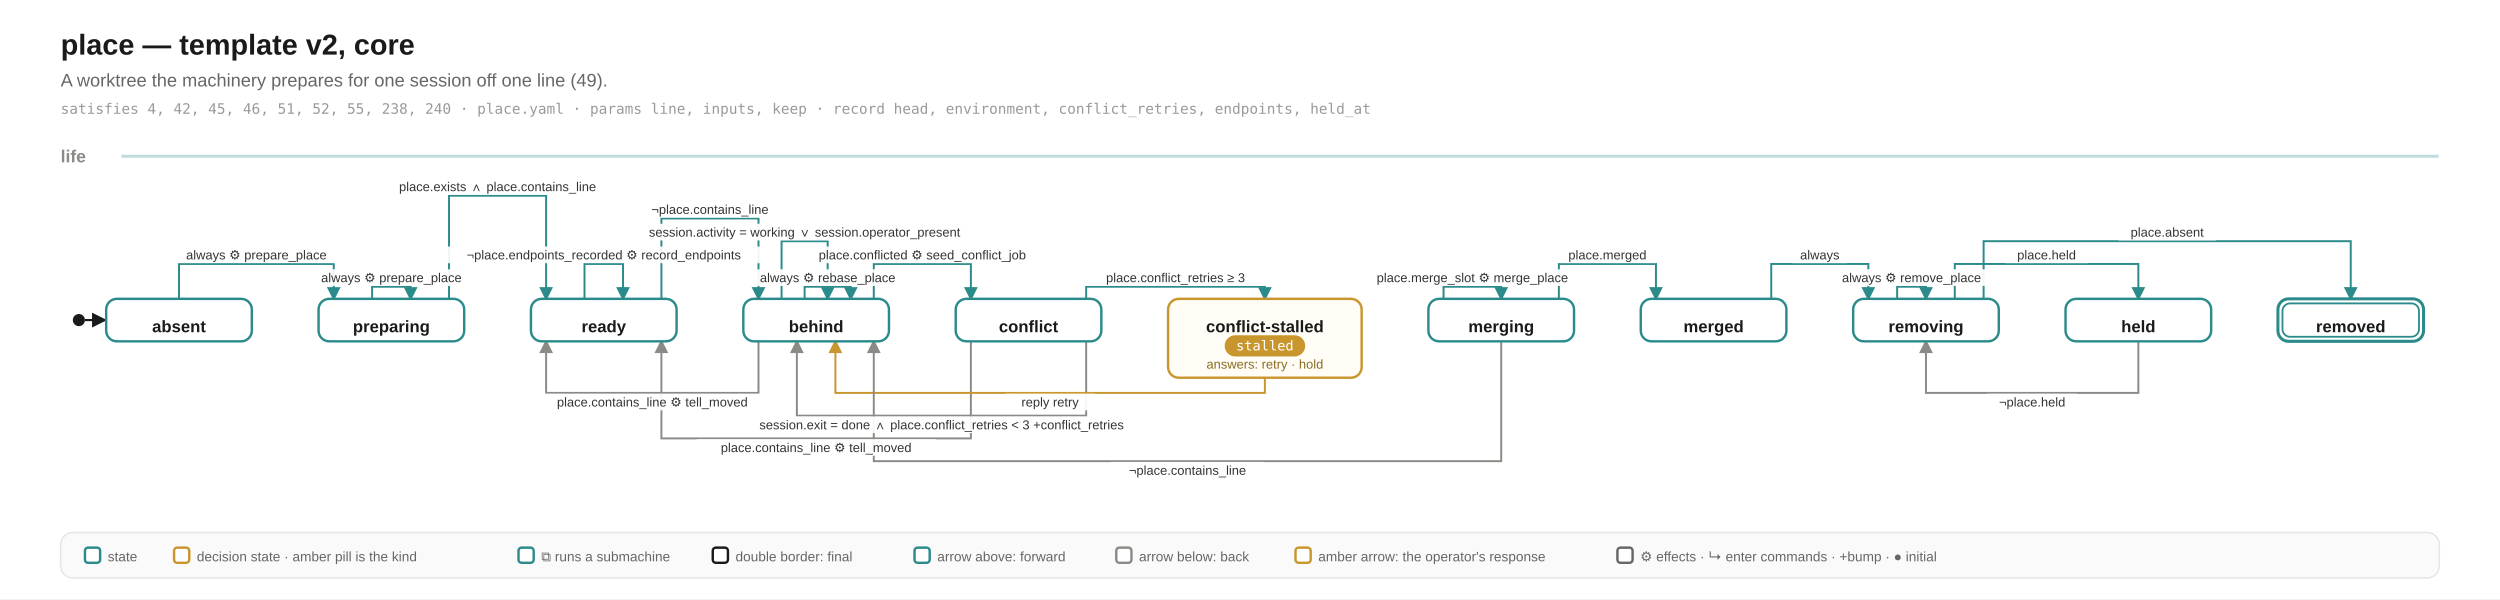
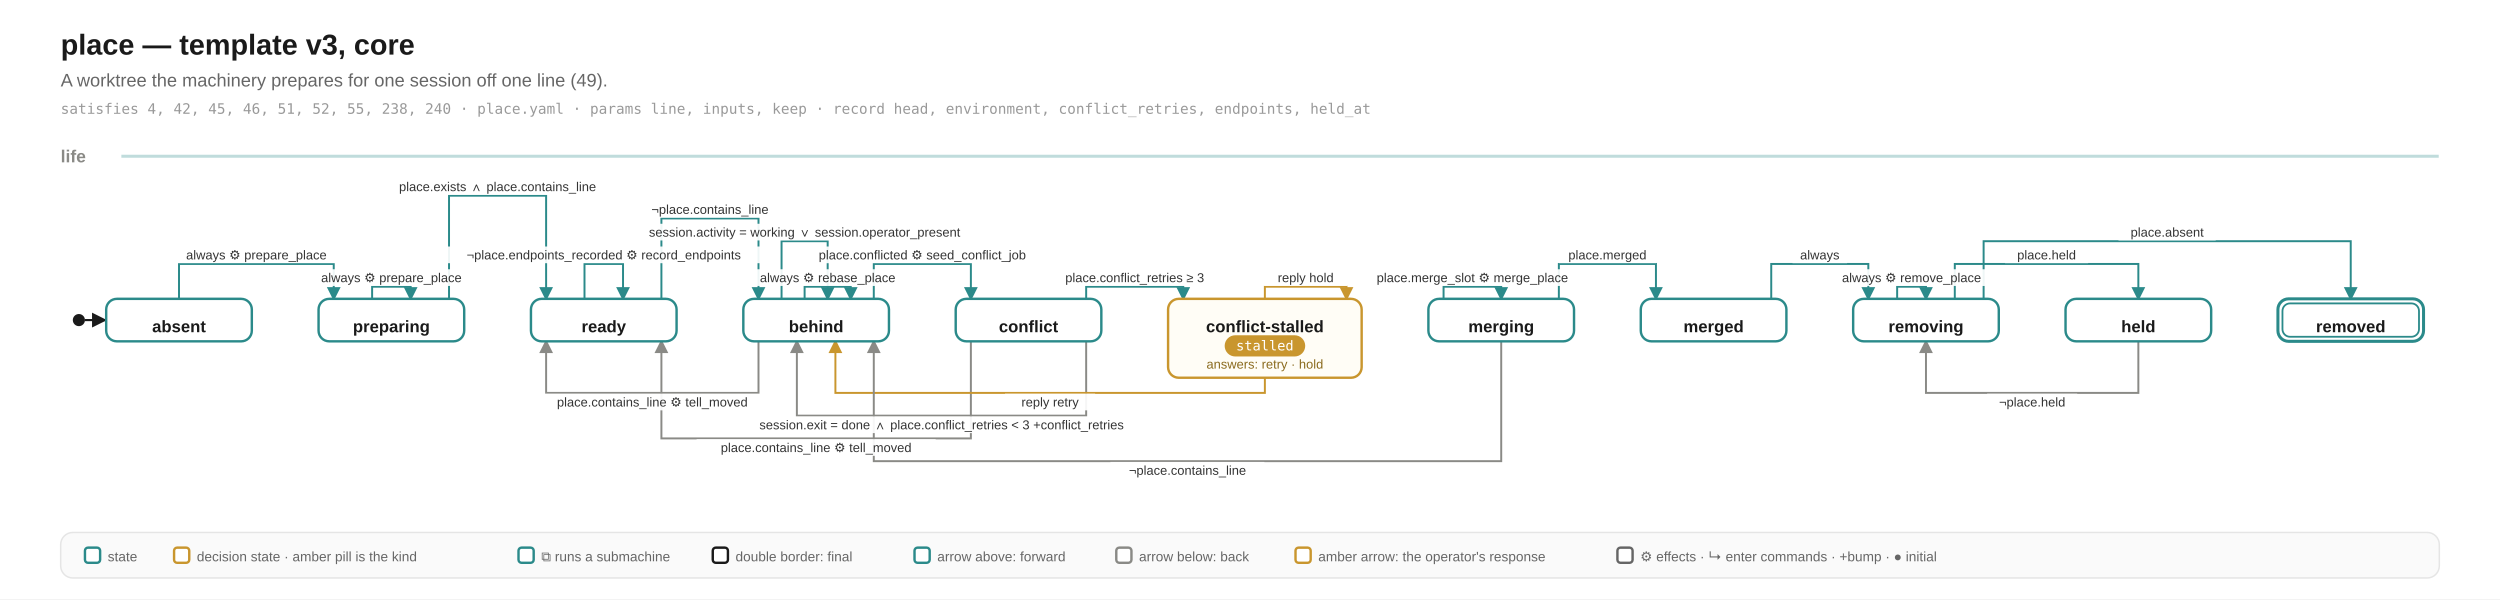
<svg xmlns="http://www.w3.org/2000/svg" width="1648" height="395" viewBox="0 0 1648 395" font-family="-apple-system, 'Helvetica Neue', Arial, sans-serif">
  <defs>
    <marker id="mB" viewBox="0 0 10 10" refX="8.5" refY="5" markerWidth="7" markerHeight="7" orient="auto-start-reverse">
      <path d="M0 0L10 5L0 10z" fill="#4a7fb5" />
    </marker>
    <marker id="mT" viewBox="0 0 10 10" refX="8.5" refY="5" markerWidth="7" markerHeight="7" orient="auto-start-reverse">
      <path d="M0 0L10 5L0 10z" fill="#2b8a8a" />
    </marker>
    <marker id="mG" viewBox="0 0 10 10" refX="8.5" refY="5" markerWidth="7" markerHeight="7" orient="auto-start-reverse">
      <path d="M0 0L10 5L0 10z" fill="#8a8a86" />
    </marker>
    <marker id="mA" viewBox="0 0 10 10" refX="8.5" refY="5" markerWidth="7" markerHeight="7" orient="auto-start-reverse">
      <path d="M0 0L10 5L0 10z" fill="#c9962e" />
    </marker>
    <marker id="mI" viewBox="0 0 10 10" refX="8.5" refY="5" markerWidth="7" markerHeight="7" orient="auto-start-reverse">
      <path d="M0 0L10 5L0 10z" fill="#1a1a1a" />
    </marker>
  </defs>
  <rect width="1648" height="395" fill="#fff" />
-   <text x="40" y="36" font-size="19" font-weight="700" fill="#1a1a1a">place — template v2, core</text>
+   <text x="40" y="36" font-size="19" font-weight="700" fill="#1a1a1a">place — template v3, core</text>
  <text x="40" y="57" font-size="12" fill="#666">A worktree the machinery prepares for one session off one line (49).</text>
  <text x="40" y="75" font-size="9.5" font-family="monospace" fill="#999">satisfies 4, 42, 45, 46, 51, 52, 55, 238, 240 · place.yaml · params line, inputs, keep · record head, environment, conflict_retries, endpoints, held_at</text>
  <text x="40" y="107" font-size="11.5" font-weight="700" fill="#8a8a86">life</text>
  <line x1="80" y1="103" x2="1607.6" y2="103" stroke="#2b8a8a" stroke-width="2" opacity="0.3" />
  <circle cx="52.0" cy="211.0" r="4" fill="#1a1a1a" />
  <line x1="56.0" y1="211.0" x2="69.0" y2="211.0" stroke="#1a1a1a" stroke-width="1.4" marker-end="url(#mI)" />
  <path d="M118.0,197.0 V174.0 H220.0 V197.0" fill="none" stroke="#2b8a8a" stroke-width="1.3" marker-end="url(#mT)" />
  <path d="M296.0,197.0 V129.0 H360.0 V197.0" fill="none" stroke="#2b8a8a" stroke-width="1.3" marker-end="url(#mT)" />
  <path d="M245.3,197.0 V189.0 H270.7 V197.0" fill="none" stroke="#2b8a8a" stroke-width="1.3" marker-end="url(#mT)" />
  <path d="M436.0,197.0 V144.0 H500.0 V197.0" fill="none" stroke="#2b8a8a" stroke-width="1.3" marker-end="url(#mT)" />
  <path d="M385.3,197.0 V174.0 H410.7 V197.0" fill="none" stroke="#2b8a8a" stroke-width="1.3" marker-end="url(#mT)" />
  <path d="M515.2,197.0 V159.0 H545.6 V197.0" fill="none" stroke="#2b8a8a" stroke-width="1.3" marker-end="url(#mT)" />
  <path d="M500.0,225.0 V259.0 H360.0 V225.0" fill="none" stroke="#8a8a86" stroke-width="1.3" marker-end="url(#mG)" />
  <path d="M576.0,197.0 V174.0 H640.0 V197.0" fill="none" stroke="#2b8a8a" stroke-width="1.3" marker-end="url(#mT)" />
  <path d="M530.4,197.0 V189.0 H560.8 V197.0" fill="none" stroke="#2b8a8a" stroke-width="1.3" marker-end="url(#mT)" />
  <path d="M640.0,225.0 V289.0 H436.0 V225.0" fill="none" stroke="#8a8a86" stroke-width="1.3" marker-end="url(#mG)" />
  <path d="M716.0,225.0 V274.0 H525.3 V225.0" fill="none" stroke="#8a8a86" stroke-width="1.3" marker-end="url(#mG)" />
-   <path d="M716.0,197.0 V189.0 H833.8 V197.0" fill="none" stroke="#2b8a8a" stroke-width="1.3" marker-end="url(#mT)" />
+   <path d="M716.0,197.0 V189.0 H780.0 V197.0" fill="none" stroke="#2b8a8a" stroke-width="1.3" marker-end="url(#mT)" />
  <path d="M833.8,249.0 V259.0 H550.7 V225.0" fill="none" stroke="#c9962e" stroke-width="1.3" marker-end="url(#mA)" />
+   <path d="M833.8,197.0 V189.0 H887.6 V197.0" fill="none" stroke="#c9962e" stroke-width="1.3" marker-end="url(#mA)" />
  <path d="M1027.6,197.0 V174.0 H1091.6 V197.0" fill="none" stroke="#2b8a8a" stroke-width="1.3" marker-end="url(#mT)" />
  <path d="M989.6,225.0 V304.0 H576.0 V225.0" fill="none" stroke="#8a8a86" stroke-width="1.3" marker-end="url(#mG)" />
  <path d="M951.6,197.0 V189.0 H989.6 V197.0" fill="none" stroke="#2b8a8a" stroke-width="1.3" marker-end="url(#mT)" />
  <path d="M1167.6,197.0 V174.0 H1231.6 V197.0" fill="none" stroke="#2b8a8a" stroke-width="1.3" marker-end="url(#mT)" />
  <path d="M1288.6,197.0 V174.0 H1409.6 V197.0" fill="none" stroke="#2b8a8a" stroke-width="1.3" marker-end="url(#mT)" />
  <path d="M1307.6,197.0 V159.0 H1549.6 V197.0" fill="none" stroke="#2b8a8a" stroke-width="1.3" marker-end="url(#mT)" />
  <path d="M1250.6,197.0 V189.0 H1269.6 V197.0" fill="none" stroke="#2b8a8a" stroke-width="1.3" marker-end="url(#mT)" />
  <path d="M1409.6,225.0 V259.0 H1269.6 V225.0" fill="none" stroke="#8a8a86" stroke-width="1.3" marker-end="url(#mG)" />
  <rect x="70.0" y="197.0" width="96.0" height="28.0" rx="7" fill="#fff" stroke="#2b8a8a" stroke-width="1.6" />
  <text x="118.0" y="219.0" font-size="11" fill="#1a1a1a" text-anchor="middle" font-weight="700">absent</text>
  <rect x="210.0" y="197.0" width="96.0" height="28.0" rx="7" fill="#fff" stroke="#2b8a8a" stroke-width="1.6" />
  <text x="258.0" y="219.0" font-size="11" fill="#1a1a1a" text-anchor="middle" font-weight="700">preparing</text>
  <rect x="350.0" y="197.0" width="96.0" height="28.0" rx="7" fill="#fff" stroke="#2b8a8a" stroke-width="1.6" />
  <text x="398.0" y="219.0" font-size="11" fill="#1a1a1a" text-anchor="middle" font-weight="700">ready</text>
  <rect x="490.0" y="197.0" width="96.0" height="28.0" rx="7" fill="#fff" stroke="#2b8a8a" stroke-width="1.6" />
  <text x="538.0" y="219.0" font-size="11" fill="#1a1a1a" text-anchor="middle" font-weight="700">behind</text>
  <rect x="630.0" y="197.0" width="96.0" height="28.0" rx="7" fill="#fff" stroke="#2b8a8a" stroke-width="1.6" />
  <text x="678.0" y="219.0" font-size="11" fill="#1a1a1a" text-anchor="middle" font-weight="700">conflict</text>
  <rect x="770.0" y="197.0" width="127.6" height="52.0" rx="7" fill="#fffdf6" stroke="#c9962e" stroke-width="1.6" />
  <text x="833.8" y="219.0" font-size="11" fill="#1a1a1a" text-anchor="middle" font-weight="700">conflict-stalled</text>
  <rect x="807.3" y="221.0" width="53.1" height="14" rx="7" fill="#c9962e" />
  <text x="833.8" y="231.0" font-size="9" font-family="monospace" fill="#fff" text-anchor="middle">stalled</text>
  <text x="833.8" y="243.0" font-size="8.5" fill="#8a6a1d" text-anchor="middle">answers: retry · hold</text>
  <rect x="941.6" y="197.0" width="96.0" height="28.0" rx="7" fill="#fff" stroke="#2b8a8a" stroke-width="1.6" />
  <text x="989.6" y="219.0" font-size="11" fill="#1a1a1a" text-anchor="middle" font-weight="700">merging</text>
  <rect x="1081.6" y="197.0" width="96.0" height="28.0" rx="7" fill="#fff" stroke="#2b8a8a" stroke-width="1.6" />
  <text x="1129.6" y="219.0" font-size="11" fill="#1a1a1a" text-anchor="middle" font-weight="700">merged</text>
  <rect x="1221.6" y="197.0" width="96.0" height="28.0" rx="7" fill="#fff" stroke="#2b8a8a" stroke-width="1.6" />
  <text x="1269.6" y="219.0" font-size="11" fill="#1a1a1a" text-anchor="middle" font-weight="700">removing</text>
  <rect x="1361.6" y="197.0" width="96.0" height="28.0" rx="7" fill="#fff" stroke="#2b8a8a" stroke-width="1.6" />
  <text x="1409.6" y="219.0" font-size="11" fill="#1a1a1a" text-anchor="middle" font-weight="700">held</text>
  <rect x="1501.6" y="197.0" width="96.0" height="28.0" rx="7" fill="#fff" stroke="#2b8a8a" stroke-width="2" />
  <rect x="1504.6" y="200.0" width="90.0" height="22.0" rx="5" fill="none" stroke="#2b8a8a" stroke-width="1.2" />
  <text x="1549.6" y="219.0" font-size="11" fill="#1a1a1a" text-anchor="middle" font-weight="700">removed</text>
  <rect x="113.6" y="162.5" width="110.9" height="11" fill="#fff" opacity="0.92" />
  <text x="169.0" y="171.0" font-size="8.5" fill="#333" text-anchor="middle">always ⚙ prepare_place</text>
  <rect x="244.5" y="117.5" width="167.0" height="11" fill="#fff" opacity="0.92" />
  <text x="328.0" y="126.0" font-size="8.5" fill="#333" text-anchor="middle">place.exists ∧ place.contains_line</text>
  <rect x="202.6" y="177.5" width="110.9" height="11" fill="#fff" opacity="0.92" />
  <text x="258.0" y="186.0" font-size="8.5" fill="#333" text-anchor="middle">always ⚙ prepare_place</text>
  <rect x="417.2" y="132.5" width="101.5" height="11" fill="#fff" opacity="0.92" />
  <text x="468.0" y="141.0" font-size="8.5" fill="#333" text-anchor="middle">¬place.contains_line</text>
  <rect x="291.1" y="162.5" width="213.7" height="11" fill="#fff" opacity="0.92" />
  <text x="398.0" y="171.0" font-size="8.5" fill="#333" text-anchor="middle">¬place.endpoints_recorded ⚙ record_endpoints</text>
  <rect x="402.5" y="147.5" width="255.8" height="11" fill="#fff" opacity="0.92" />
  <text x="530.4" y="156.0" font-size="8.5" fill="#333" text-anchor="middle">session.activity = working ∨ session.operator_present</text>
  <rect x="351.2" y="259.5" width="157.6" height="11" fill="#fff" opacity="0.92" />
  <text x="430.0" y="268.0" font-size="8.5" fill="#333" text-anchor="middle">place.contains_line ⚙ tell_moved</text>
  <rect x="519.9" y="162.5" width="176.3" height="11" fill="#fff" opacity="0.92" />
  <text x="608.0" y="171.0" font-size="8.5" fill="#333" text-anchor="middle">place.conflicted ⚙ seed_conflict_job</text>
  <rect x="492.5" y="177.5" width="106.2" height="11" fill="#fff" opacity="0.92" />
  <text x="545.6" y="186.0" font-size="8.5" fill="#333" text-anchor="middle">always ⚙ rebase_place</text>
  <rect x="459.2" y="289.5" width="157.6" height="11" fill="#fff" opacity="0.92" />
  <text x="538.0" y="298.0" font-size="8.5" fill="#333" text-anchor="middle">place.contains_line ⚙ tell_moved</text>
  <rect x="462.4" y="274.5" width="316.6" height="11" fill="#fff" opacity="0.92" />
  <text x="620.7" y="283.0" font-size="8.5" fill="#333" text-anchor="middle">session.exit = done ∧ place.conflict_retries &lt; 3 +conflict_retries</text>
-   <rect x="710.1" y="177.5" width="129.6" height="11" fill="#fff" opacity="0.92" />
-   <text x="774.9" y="186.0" font-size="8.5" fill="#333" text-anchor="middle">place.conflict_retries ≥ 3</text>
+   <rect x="683.2" y="177.5" width="129.6" height="11" fill="#fff" opacity="0.92" />
+   <text x="748.0" y="186.0" font-size="8.5" fill="#333" text-anchor="middle">place.conflict_retries ≥ 3</text>
  <rect x="662.5" y="259.5" width="59.4" height="11" fill="#fff" opacity="0.92" />
  <text x="692.2" y="268.0" font-size="8.5" fill="#333" text-anchor="middle">reply retry</text>
+   <rect x="833.3" y="177.5" width="54.8" height="11" fill="#fff" opacity="0.92" />
+   <text x="860.7" y="186.0" font-size="8.5" fill="#333" text-anchor="middle">reply hold</text>
  <rect x="1027.5" y="162.5" width="64.1" height="11" fill="#fff" opacity="0.92" />
  <text x="1059.6" y="171.0" font-size="8.5" fill="#333" text-anchor="middle">place.merged</text>
  <rect x="732.0" y="304.5" width="101.5" height="11" fill="#fff" opacity="0.92" />
  <text x="782.8" y="313.0" font-size="8.5" fill="#333" text-anchor="middle">¬place.contains_line</text>
  <rect x="896.5" y="177.5" width="148.2" height="11" fill="#fff" opacity="0.92" />
  <text x="970.6" y="186.0" font-size="8.5" fill="#333" text-anchor="middle">place.merge_slot ⚙ merge_place</text>
  <rect x="1181.6" y="162.5" width="36.0" height="11" fill="#fff" opacity="0.92" />
  <text x="1199.6" y="171.0" font-size="8.5" fill="#333" text-anchor="middle">always</text>
  <rect x="1321.7" y="162.5" width="54.8" height="11" fill="#fff" opacity="0.92" />
  <text x="1349.1" y="171.0" font-size="8.5" fill="#333" text-anchor="middle">place.held</text>
  <rect x="1396.5" y="147.5" width="64.1" height="11" fill="#fff" opacity="0.92" />
  <text x="1428.6" y="156.0" font-size="8.5" fill="#333" text-anchor="middle">place.absent</text>
  <rect x="1207.0" y="177.5" width="106.2" height="11" fill="#fff" opacity="0.92" />
  <text x="1260.1" y="186.0" font-size="8.5" fill="#333" text-anchor="middle">always ⚙ remove_place</text>
  <rect x="1309.9" y="259.5" width="59.4" height="11" fill="#fff" opacity="0.92" />
  <text x="1339.6" y="268.0" font-size="8.5" fill="#333" text-anchor="middle">¬place.held</text>
  <rect x="40" y="351" width="1568" height="30" rx="8" fill="#fafafa" stroke="#e5e5e5" />
  <rect x="56" y="361" width="10" height="10" rx="2" fill="#fff" stroke="#2b8a8a" stroke-width="1.6" />
  <text x="71" y="370" font-size="9" fill="#666">state</text>
  <rect x="114.75" y="361" width="10" height="10" rx="2" fill="#fff" stroke="#c9962e" stroke-width="1.6" />
  <text x="129.75" y="370" font-size="9" fill="#666">decision state · amber pill is the kind</text>
  <rect x="341.8" y="361" width="10" height="10" rx="2" fill="#fff" stroke="#2b8a8a" stroke-width="1.6" />
  <text x="356.8" y="370" font-size="9" fill="#666">⧉ runs a submachine</text>
  <rect x="469.85" y="361" width="10" height="10" rx="2" fill="#fff" stroke="#1a1a1a" stroke-width="1.6" />
  <text x="484.85" y="370" font-size="9" fill="#666">double border: final</text>
  <rect x="602.85" y="361" width="10" height="10" rx="2" fill="#fff" stroke="#2b8a8a" stroke-width="1.6" />
  <text x="617.85" y="370" font-size="9" fill="#666">arrow above: forward</text>
  <rect x="735.85" y="361" width="10" height="10" rx="2" fill="#fff" stroke="#8a8a86" stroke-width="1.6" />
  <text x="750.85" y="370" font-size="9" fill="#666">arrow below: back</text>
  <rect x="854.0" y="361" width="10" height="10" rx="2" fill="#fff" stroke="#c9962e" stroke-width="1.6" />
  <text x="869.0" y="370" font-size="9" fill="#666">amber arrow: the operator's response</text>
  <rect x="1066.2" y="361" width="10" height="10" rx="2" fill="#fff" stroke="#666" stroke-width="1.6" />
  <text x="1081.2" y="370" font-size="9" fill="#666">⚙ effects · ↳ enter commands · +bump · ● initial</text>
</svg>
